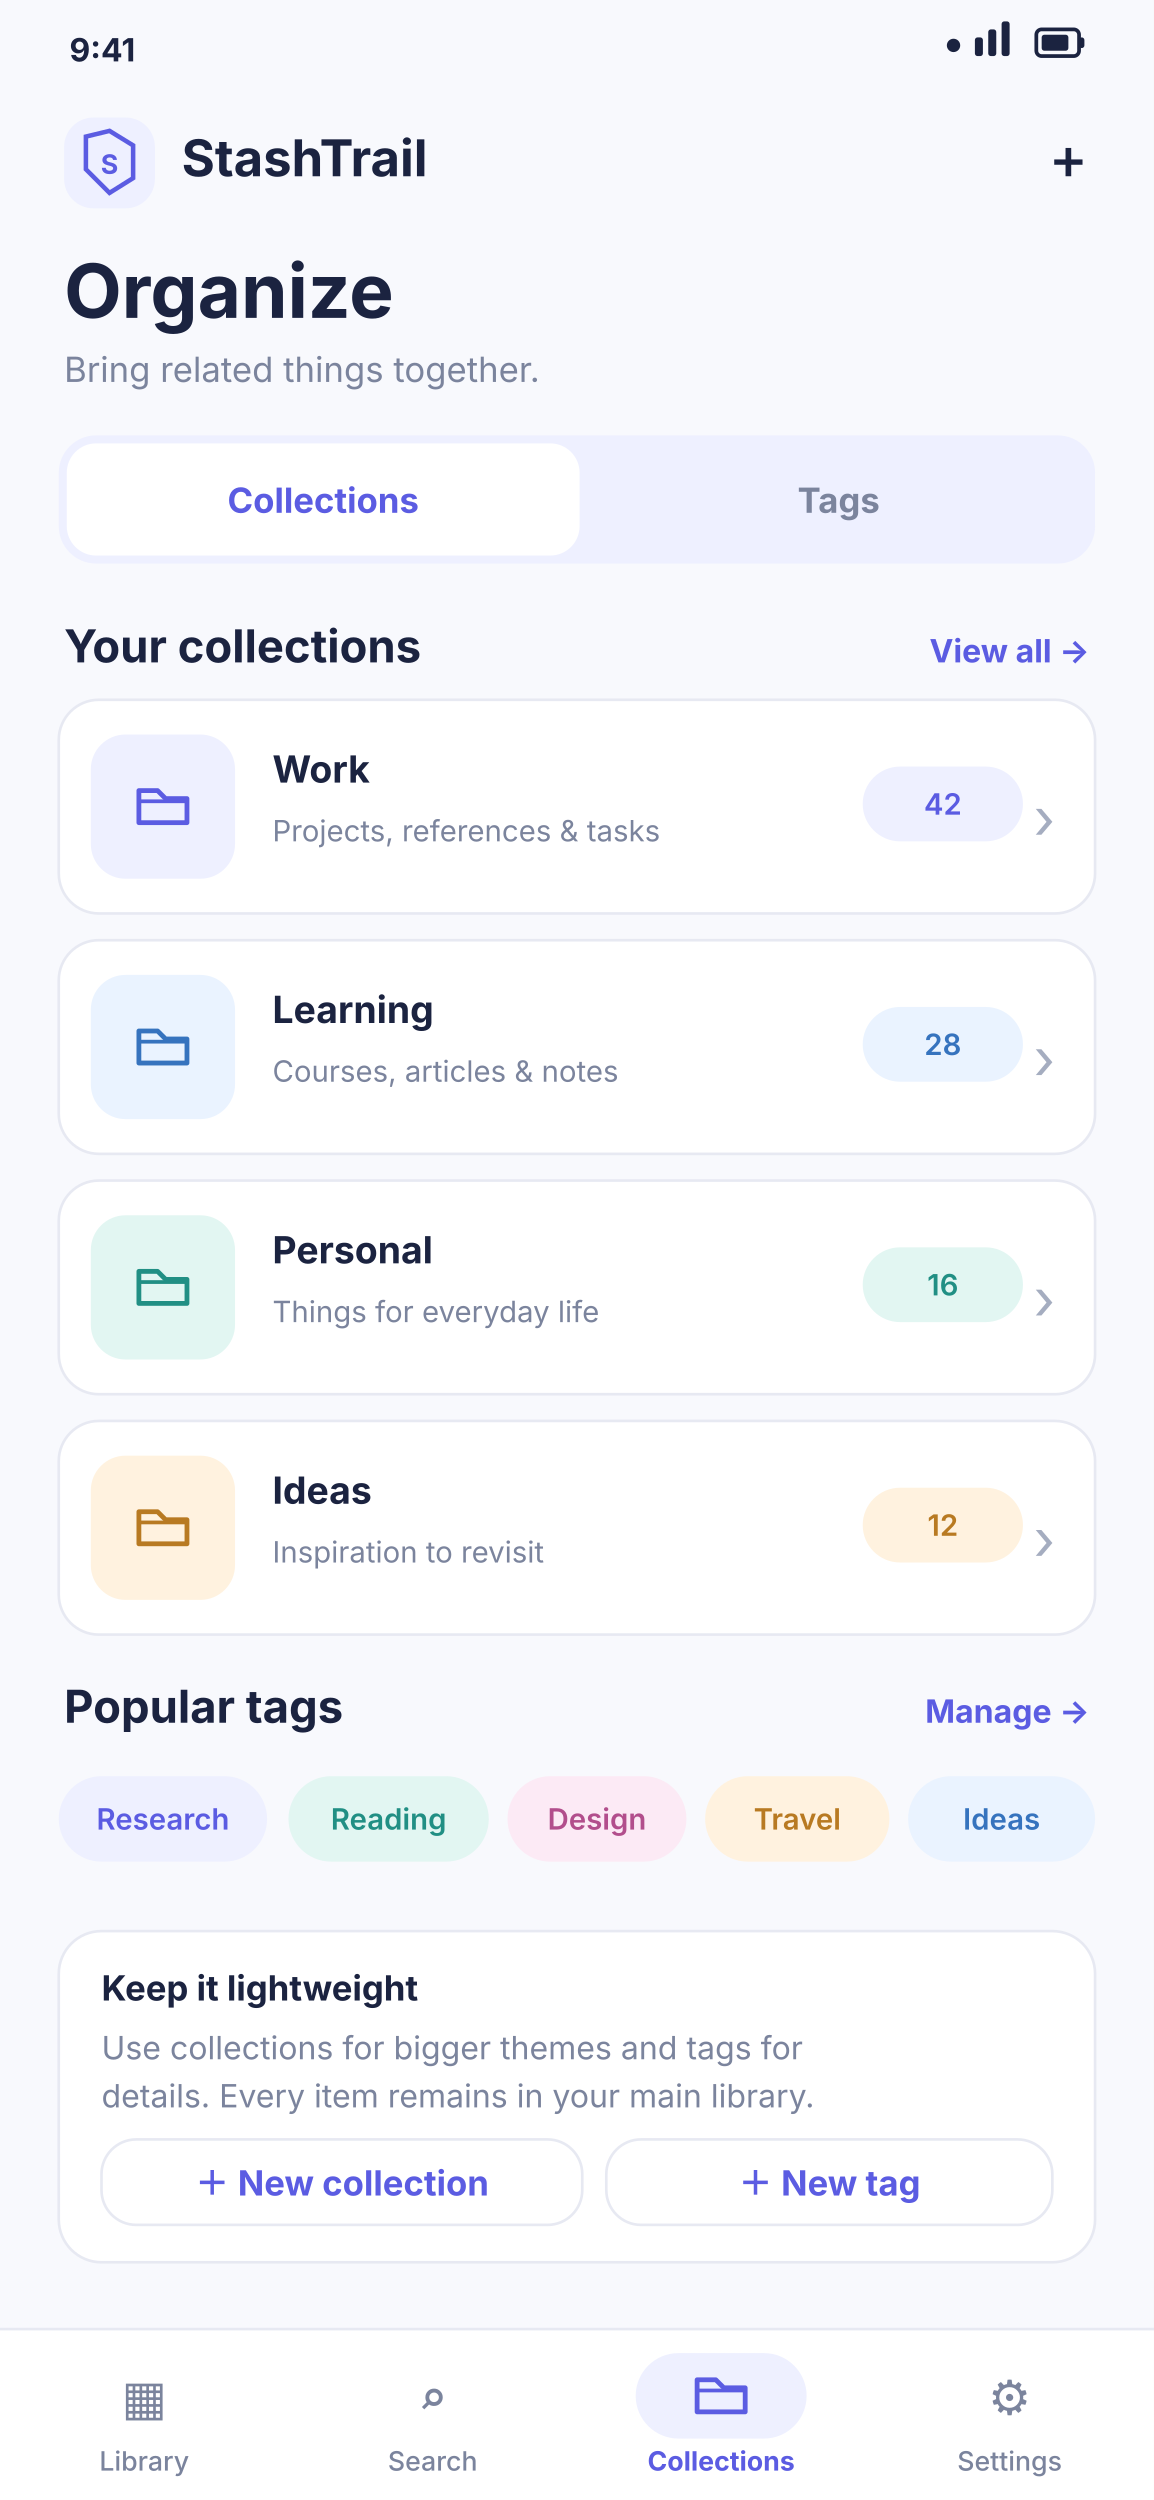
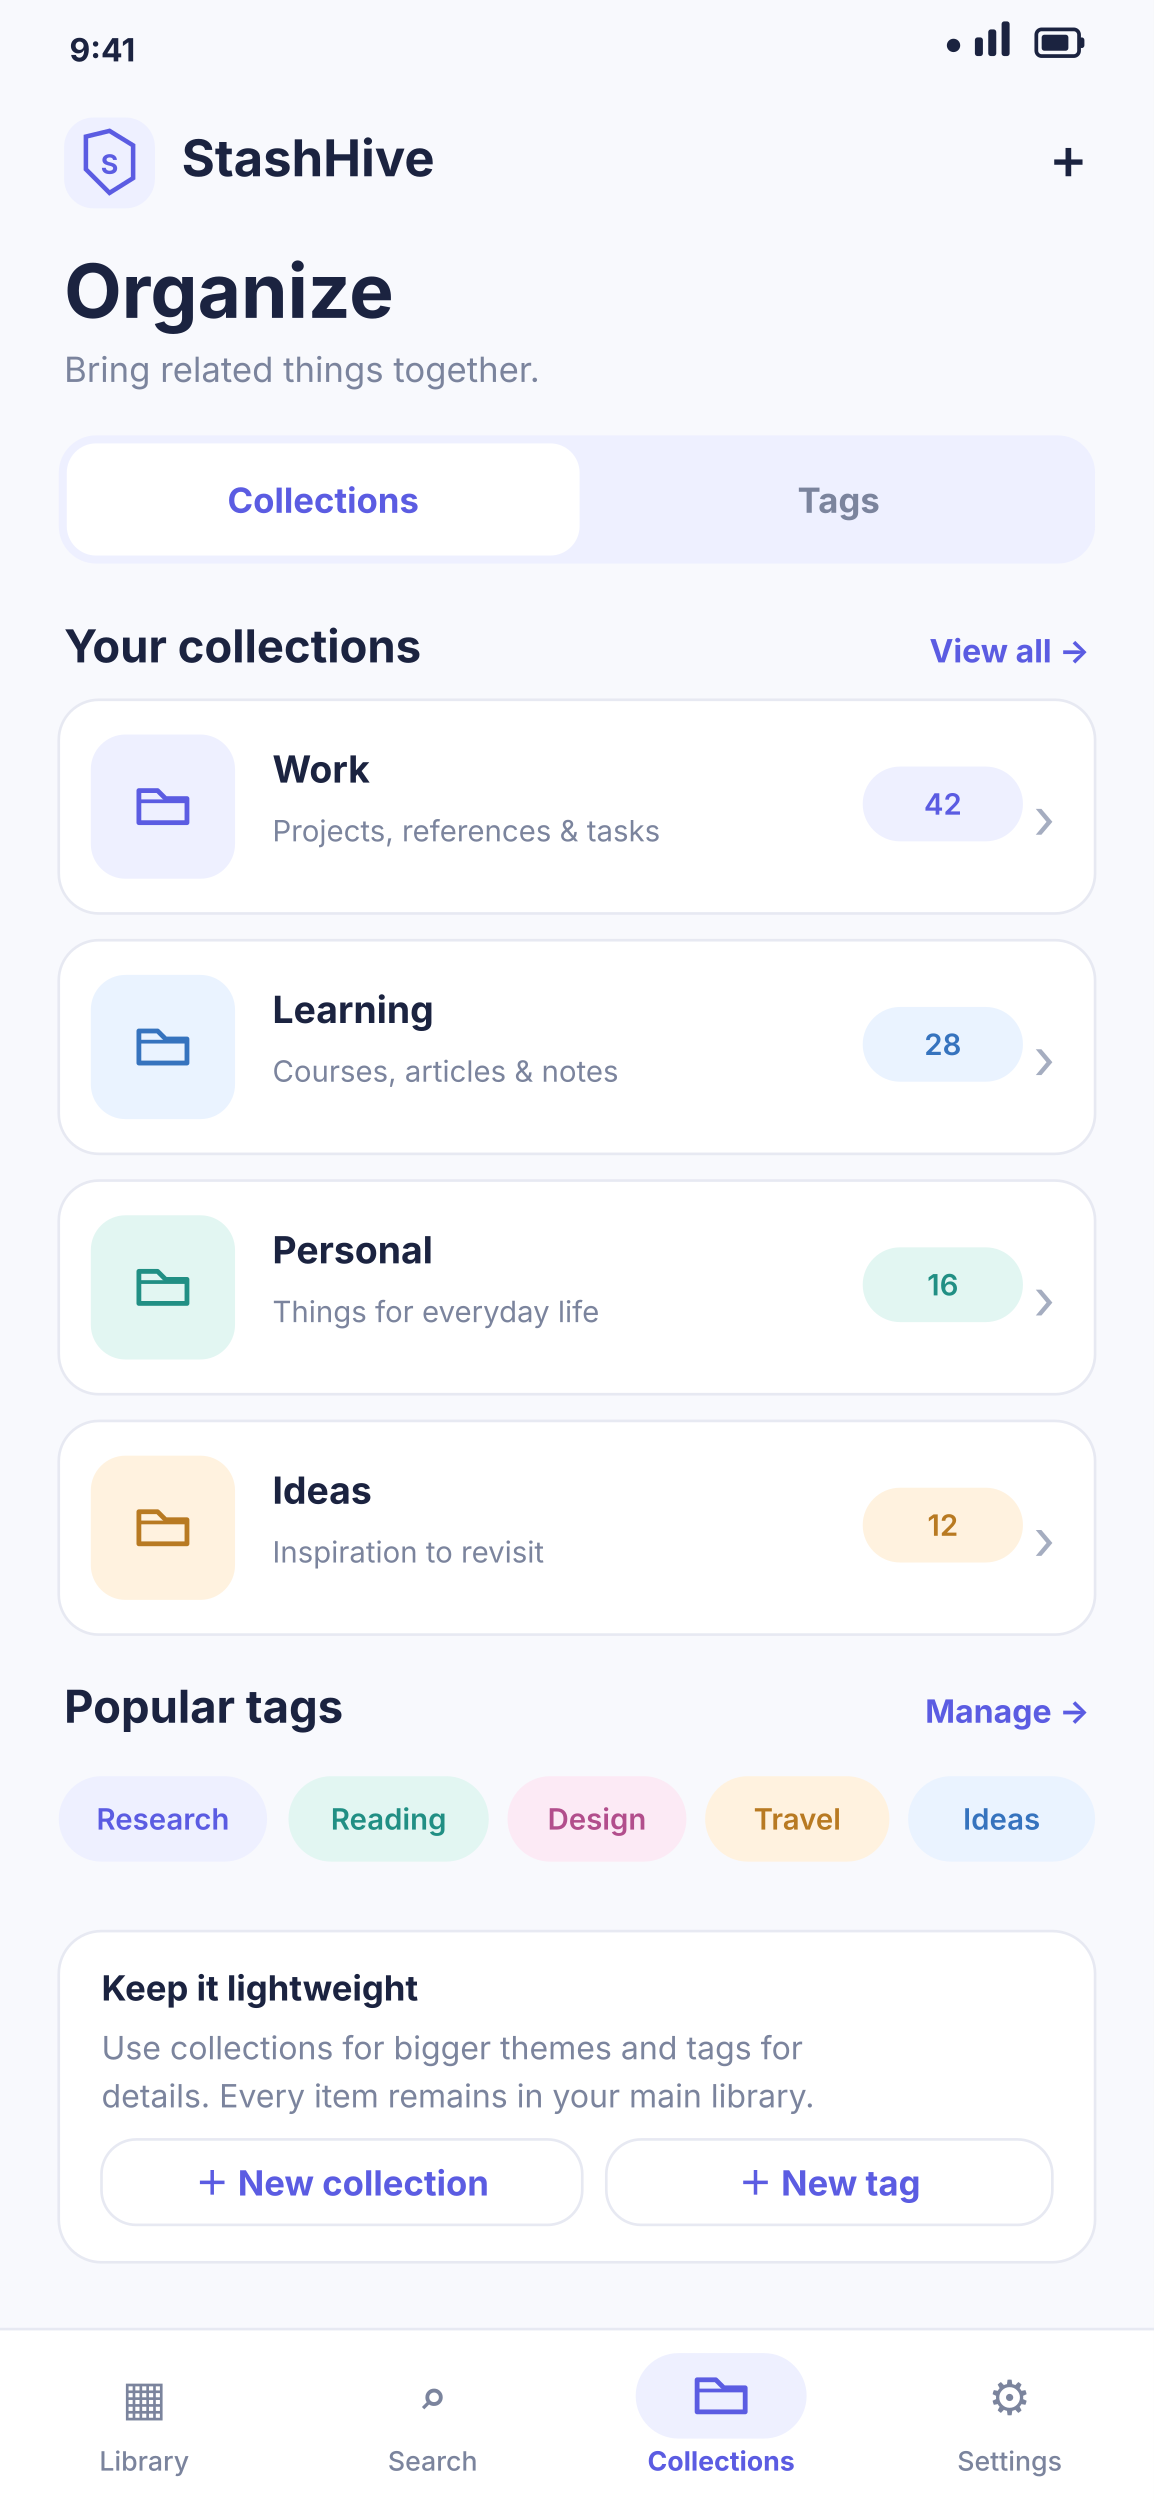
<svg xmlns="http://www.w3.org/2000/svg" width="432" height="936" viewBox="0 0 432 936">
  <defs>
    <linearGradient id="im" x1="0" y1="0" x2="1" y2="1">
      <stop stop-color="#D4DEFF" />
      <stop offset="1" stop-color="#A9E1D7" />
    </linearGradient>
    <linearGradient id="im2" x1="0" y1="0" x2="1" y2="1">
      <stop stop-color="#FBE7D1" />
      <stop offset="1" stop-color="#DBD9FF" />
    </linearGradient>
  </defs>
  <rect x="0" y="0" width="432" height="936" rx="0" fill="#F8F9FD" />
  <text x="26" y="23" font-family="Inter,Arial,sans-serif" font-size="12" font-weight="650" fill="#1B2340" text-anchor="start">9:41</text>
  <circle cx="357" cy="17" r="2.5" fill="#1B2340" />
  <rect x="365" y="14" width="3" height="7" rx="1" fill="#1B2340" />
  <rect x="370" y="11" width="3" height="10" rx="1" fill="#1B2340" />
  <rect x="375" y="8" width="3" height="13" rx="1" fill="#1B2340" />
  <rect x="388" y="11" width="16" height="10" rx="2" fill="none" stroke="#1B2340" stroke-width="1.4" />
  <rect x="404" y="14" width="2" height="4" rx="1" fill="#1B2340" />
  <rect x="390" y="13" width="10" height="6" rx="1" fill="#1B2340" />
  <rect x="24" y="44" width="34" height="34" rx="11" fill="#EEF0FF" />
  <path d="M41 49l8.84 5.44v12.24L41 72.22l-8.84-8.84v-12.24z" stroke="#5B5CE2" stroke-width="1.7" fill="none" />
  <text x="41" y="65.08" font-family="Inter,Arial,sans-serif" font-size="10" font-weight="700" fill="#5B5CE2" text-anchor="middle">S</text>
-   <text x="68" y="66" font-family="Inter,Arial,sans-serif" font-size="19" font-weight="750" fill="#1B2340" text-anchor="start">StashTrail</text>
+   <text x="68" y="66" font-family="Inter,Arial,sans-serif" font-size="19" font-weight="750" fill="#1B2340" text-anchor="start">StashHive</text>
  <text x="400" y="67" font-family="Inter,Arial,sans-serif" font-size="22" font-weight="500" fill="#1B2340" text-anchor="middle">+</text>
  <text x="24" y="119" font-family="Inter,Arial,sans-serif" font-size="28" font-weight="750" fill="#1B2340" text-anchor="start">Organize</text>
  <text x="24" y="143" font-family="Inter,Arial,sans-serif" font-size="13" font-weight="400" fill="#7B849D" text-anchor="start">Bring related things together.</text>
  <rect x="22" y="163" width="388" height="48" rx="14" fill="#EEF0FF" />
  <rect x="25" y="166" width="192" height="42" rx="11" fill="#FFFFFF" />
  <text x="121" y="192" font-family="Inter,Arial,sans-serif" font-size="13" font-weight="700" fill="#5B5CE2" text-anchor="middle">Collections</text>
  <text x="314" y="192" font-family="Inter,Arial,sans-serif" font-size="13" font-weight="650" fill="#7B849D" text-anchor="middle">Tags</text>
  <text x="24" y="248" font-family="Inter,Arial,sans-serif" font-size="17" font-weight="700" fill="#1B2340" text-anchor="start">Your collections</text>
  <text x="408" y="248" font-family="Inter,Arial,sans-serif" font-size="12" font-weight="650" fill="#5B5CE2" text-anchor="end">View all  →</text>
  <rect x="22" y="262" width="388" height="80" rx="15" fill="#FFFFFF" stroke="#E7E9F2" stroke-width="1" />
  <rect x="34" y="275" width="54" height="54" rx="13" fill="#EEF0FF" />
  <path d="M52 296H59L62 299H70V308H52Z" fill="none" stroke="#5B5CE2" stroke-width="1.8" stroke-linejoin="round" />
  <path d="M52 300H70" stroke="#5B5CE2" stroke-width="1.4" />
  <text x="102" y="293" font-family="Inter,Arial,sans-serif" font-size="14" font-weight="700" fill="#1B2340" text-anchor="start">Work</text>
  <text x="102" y="315" font-family="Inter,Arial,sans-serif" font-size="11" font-weight="400" fill="#7B849D" text-anchor="start">Projects, references &amp; tasks</text>
  <rect x="323" y="287" width="60" height="28" rx="14" fill="#EEF0FF" />
  <text x="353" y="305" font-family="Inter,Arial,sans-serif" font-size="11" font-weight="600" fill="#5B5CE2" text-anchor="middle">42</text>
  <text x="391" y="314" font-family="Inter,Arial,sans-serif" font-size="21" font-weight="400" fill="#A5ADC0" text-anchor="middle">›</text>
  <rect x="22" y="352" width="388" height="80" rx="15" fill="#FFFFFF" stroke="#E7E9F2" stroke-width="1" />
  <rect x="34" y="365" width="54" height="54" rx="13" fill="#EAF3FF" />
  <path d="M52 386H59L62 389H70V398H52Z" fill="none" stroke="#3673BE" stroke-width="1.8" stroke-linejoin="round" />
  <path d="M52 390H70" stroke="#3673BE" stroke-width="1.4" />
  <text x="102" y="383" font-family="Inter,Arial,sans-serif" font-size="14" font-weight="700" fill="#1B2340" text-anchor="start">Learning</text>
  <text x="102" y="405" font-family="Inter,Arial,sans-serif" font-size="11" font-weight="400" fill="#7B849D" text-anchor="start">Courses, articles &amp; notes</text>
  <rect x="323" y="377" width="60" height="28" rx="14" fill="#EAF3FF" />
  <text x="353" y="395" font-family="Inter,Arial,sans-serif" font-size="11" font-weight="600" fill="#3673BE" text-anchor="middle">28</text>
  <text x="391" y="404" font-family="Inter,Arial,sans-serif" font-size="21" font-weight="400" fill="#A5ADC0" text-anchor="middle">›</text>
  <rect x="22" y="442" width="388" height="80" rx="15" fill="#FFFFFF" stroke="#E7E9F2" stroke-width="1" />
  <rect x="34" y="455" width="54" height="54" rx="13" fill="#E2F6F2" />
  <path d="M52 476H59L62 479H70V488H52Z" fill="none" stroke="#218F84" stroke-width="1.8" stroke-linejoin="round" />
  <path d="M52 480H70" stroke="#218F84" stroke-width="1.4" />
  <text x="102" y="473" font-family="Inter,Arial,sans-serif" font-size="14" font-weight="700" fill="#1B2340" text-anchor="start">Personal</text>
  <text x="102" y="495" font-family="Inter,Arial,sans-serif" font-size="11" font-weight="400" fill="#7B849D" text-anchor="start">Things for everyday life</text>
  <rect x="323" y="467" width="60" height="28" rx="14" fill="#E2F6F2" />
  <text x="353" y="485" font-family="Inter,Arial,sans-serif" font-size="11" font-weight="600" fill="#218F84" text-anchor="middle">16</text>
  <text x="391" y="494" font-family="Inter,Arial,sans-serif" font-size="21" font-weight="400" fill="#A5ADC0" text-anchor="middle">›</text>
  <rect x="22" y="532" width="388" height="80" rx="15" fill="#FFFFFF" stroke="#E7E9F2" stroke-width="1" />
  <rect x="34" y="545" width="54" height="54" rx="13" fill="#FFF2DF" />
  <path d="M52 566H59L62 569H70V578H52Z" fill="none" stroke="#B87A22" stroke-width="1.8" stroke-linejoin="round" />
  <path d="M52 570H70" stroke="#B87A22" stroke-width="1.4" />
  <text x="102" y="563" font-family="Inter,Arial,sans-serif" font-size="14" font-weight="700" fill="#1B2340" text-anchor="start">Ideas</text>
  <text x="102" y="585" font-family="Inter,Arial,sans-serif" font-size="11" font-weight="400" fill="#7B849D" text-anchor="start">Inspiration to revisit</text>
  <rect x="323" y="557" width="60" height="28" rx="14" fill="#FFF2DF" />
  <text x="353" y="575" font-family="Inter,Arial,sans-serif" font-size="11" font-weight="600" fill="#B87A22" text-anchor="middle">12</text>
  <text x="391" y="584" font-family="Inter,Arial,sans-serif" font-size="21" font-weight="400" fill="#A5ADC0" text-anchor="middle">›</text>
  <text x="24" y="645" font-family="Inter,Arial,sans-serif" font-size="17" font-weight="700" fill="#1B2340" text-anchor="start">Popular tags</text>
  <text x="408" y="645" font-family="Inter,Arial,sans-serif" font-size="12" font-weight="650" fill="#5B5CE2" text-anchor="end">Manage  →</text>
  <rect x="22" y="665" width="78" height="32" rx="16" fill="#EEF0FF" />
  <text x="61" y="685" font-family="Inter,Arial,sans-serif" font-size="11" font-weight="600" fill="#5B5CE2" text-anchor="middle">Research</text>
  <rect x="108" y="665" width="75" height="32" rx="16" fill="#E2F6F2" />
  <text x="145.5" y="685" font-family="Inter,Arial,sans-serif" font-size="11" font-weight="600" fill="#218F84" text-anchor="middle">Reading</text>
  <rect x="190" y="665" width="67" height="32" rx="16" fill="#FCEAF5" />
  <text x="223.5" y="685" font-family="Inter,Arial,sans-serif" font-size="11" font-weight="600" fill="#B24E8C" text-anchor="middle">Design</text>
  <rect x="264" y="665" width="69" height="32" rx="16" fill="#FFF2DF" />
  <text x="298.5" y="685" font-family="Inter,Arial,sans-serif" font-size="11" font-weight="600" fill="#B87A22" text-anchor="middle">Travel</text>
  <rect x="340" y="665" width="70" height="32" rx="16" fill="#EAF3FF" />
  <text x="375" y="685" font-family="Inter,Arial,sans-serif" font-size="11" font-weight="600" fill="#3673BE" text-anchor="middle">Ideas</text>
  <rect x="22" y="723" width="388" height="124" rx="16" fill="#FFFFFF" stroke="#E7E9F2" stroke-width="1" />
  <text x="38" y="749" font-family="Inter,Arial,sans-serif" font-size="13" font-weight="700" fill="#1B2340" text-anchor="start">Keep it lightweight</text>
  <text x="38" y="771" font-family="Inter,Arial,sans-serif" font-size="12" font-weight="400" fill="#7B849D" text-anchor="start">Use collections for bigger themes and tags for</text>
  <text x="38" y="789" font-family="Inter,Arial,sans-serif" font-size="12" font-weight="400" fill="#7B849D" text-anchor="start">details. Every item remains in your main library.</text>
  <rect x="38" y="801" width="180" height="32" rx="13" fill="#FFFFFF" stroke="#E7E9F2" stroke-width="1" />
  <text x="128" y="822" font-family="Inter,Arial,sans-serif" font-size="13" font-weight="650" fill="#5B5CE2" text-anchor="middle">＋  New collection</text>
  <rect x="227" y="801" width="167" height="32" rx="13" fill="#FFFFFF" stroke="#E7E9F2" stroke-width="1" />
  <text x="310.5" y="822" font-family="Inter,Arial,sans-serif" font-size="13" font-weight="650" fill="#5B5CE2" text-anchor="middle">＋  New tag</text>
  <rect x="0" y="872" width="432" height="64" rx="0" fill="#FFFFFF" />
  <path d="M0 872L432 872" stroke="#E7E9F2" stroke-width="1" fill="none" stroke-linecap="round" />
  <text x="54" y="904" font-family="Inter,Arial,sans-serif" font-size="18" font-weight="600" fill="#7B849D" text-anchor="middle">▦</text>
  <text x="54" y="925" font-family="Inter,Arial,sans-serif" font-size="10" font-weight="450" fill="#7B849D" text-anchor="middle">Library</text>
  <text x="162" y="904" font-family="Inter,Arial,sans-serif" font-size="18" font-weight="600" fill="#7B849D" text-anchor="middle">⌕</text>
  <text x="162" y="925" font-family="Inter,Arial,sans-serif" font-size="10" font-weight="450" fill="#7B849D" text-anchor="middle">Search</text>
  <rect x="238" y="881" width="64" height="32" rx="16" fill="#EEF0FF" />
  <path d="M261 891H268L271 894H279V903H261Z" fill="none" stroke="#5B5CE2" stroke-width="1.8" stroke-linejoin="round" />
  <path d="M261 895H279" stroke="#5B5CE2" stroke-width="1.4" />
  <text x="270" y="925" font-family="Inter,Arial,sans-serif" font-size="10" font-weight="650" fill="#5B5CE2" text-anchor="middle">Collections</text>
  <text x="378" y="904" font-family="Inter,Arial,sans-serif" font-size="18" font-weight="600" fill="#7B849D" text-anchor="middle">⚙</text>
  <text x="378" y="925" font-family="Inter,Arial,sans-serif" font-size="10" font-weight="450" fill="#7B849D" text-anchor="middle">Settings</text>
</svg>
